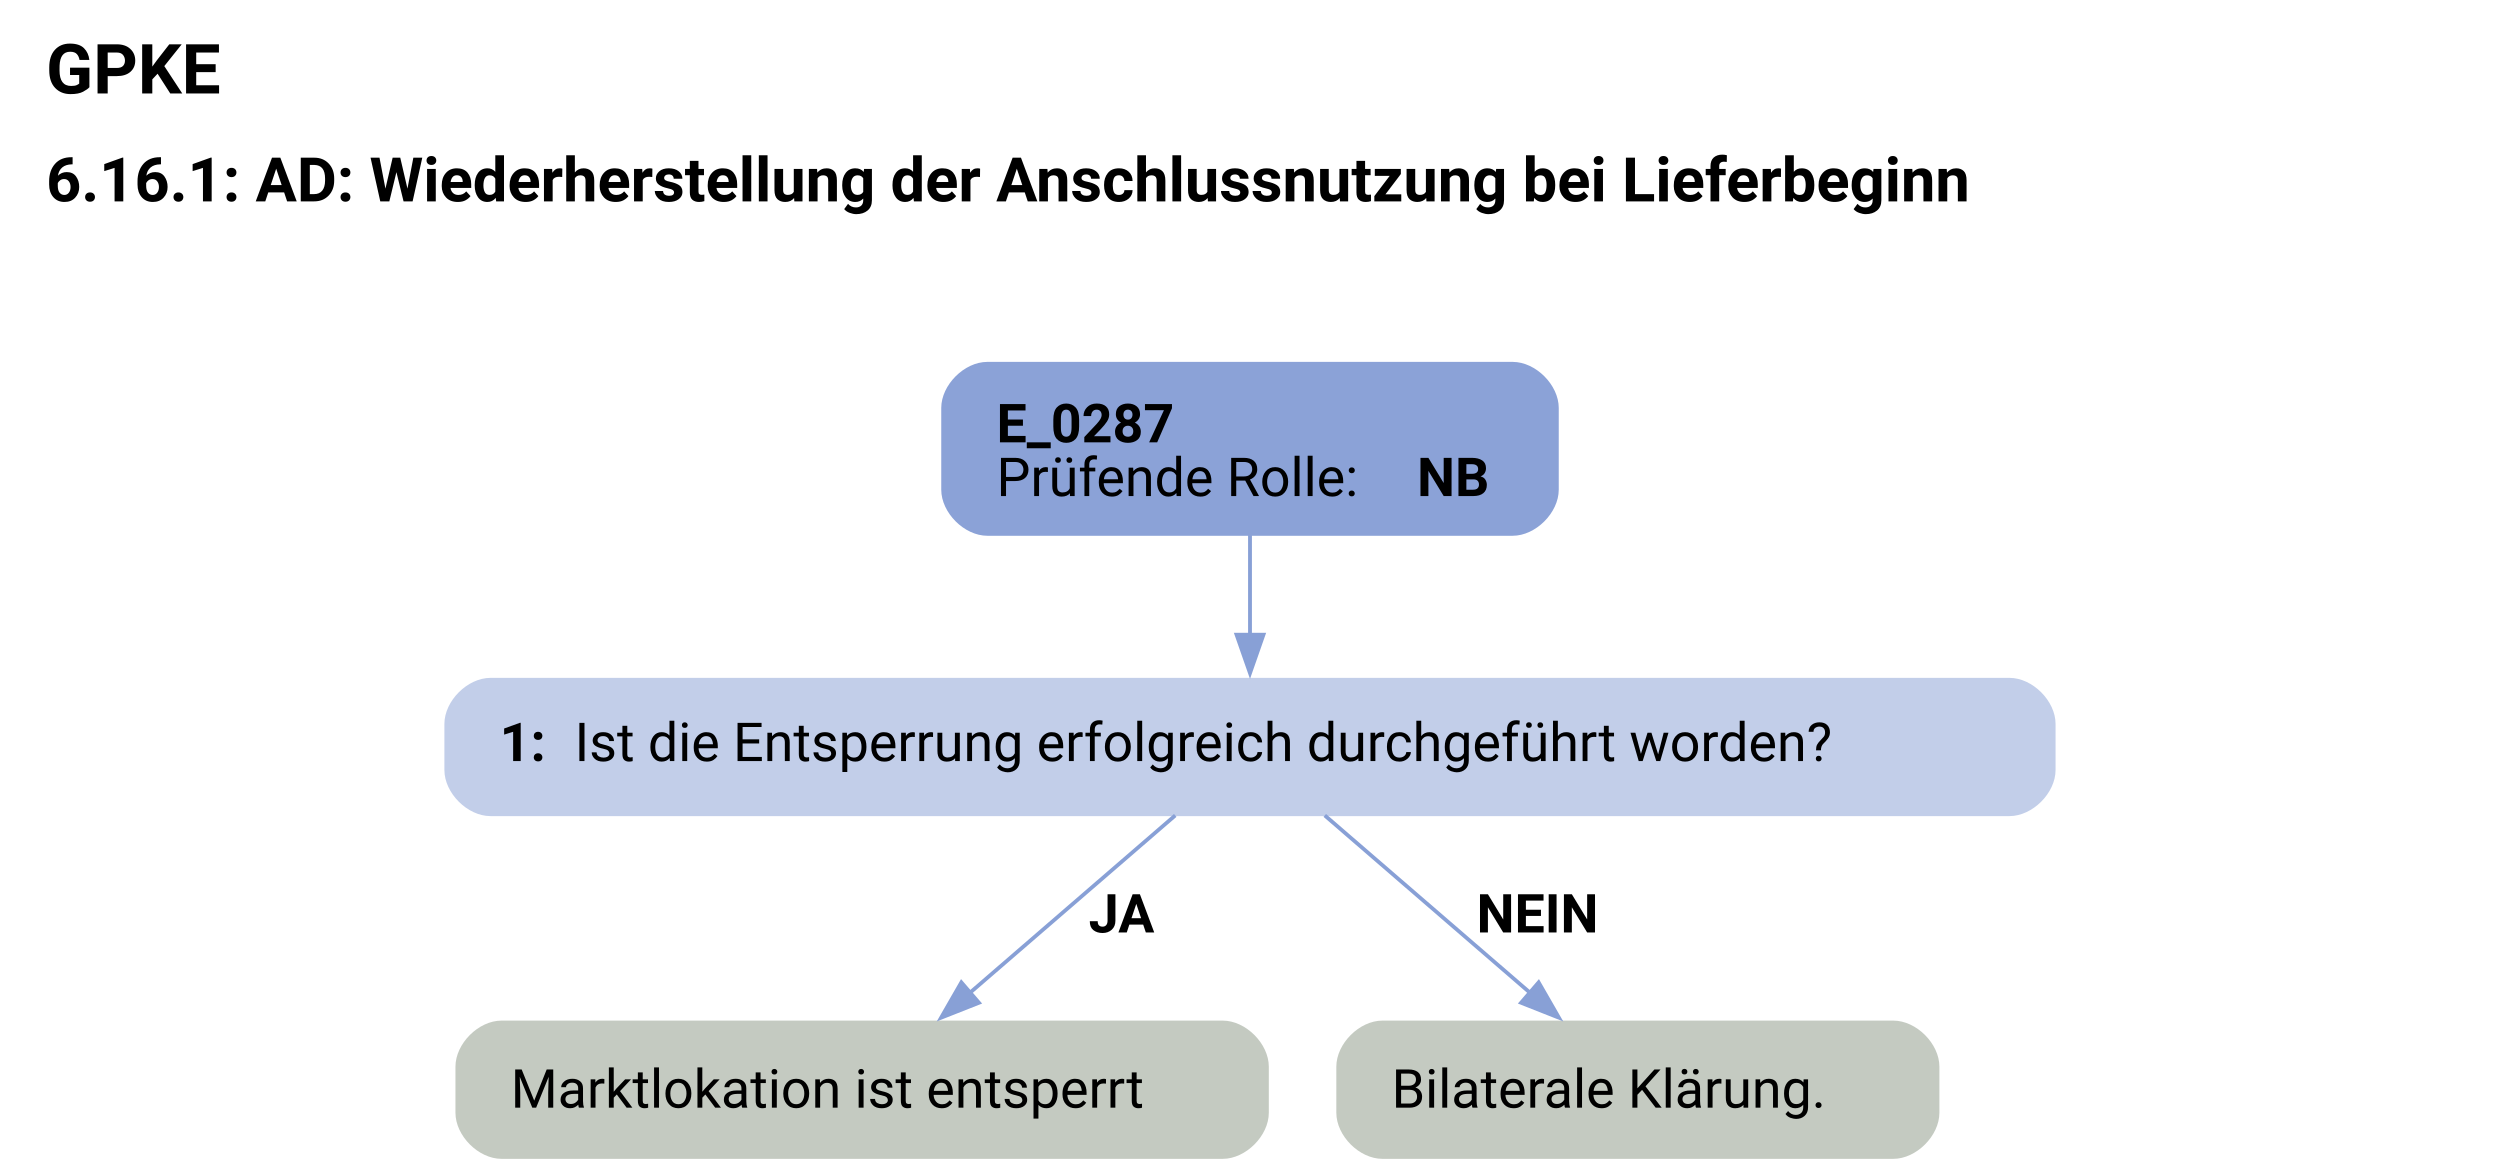
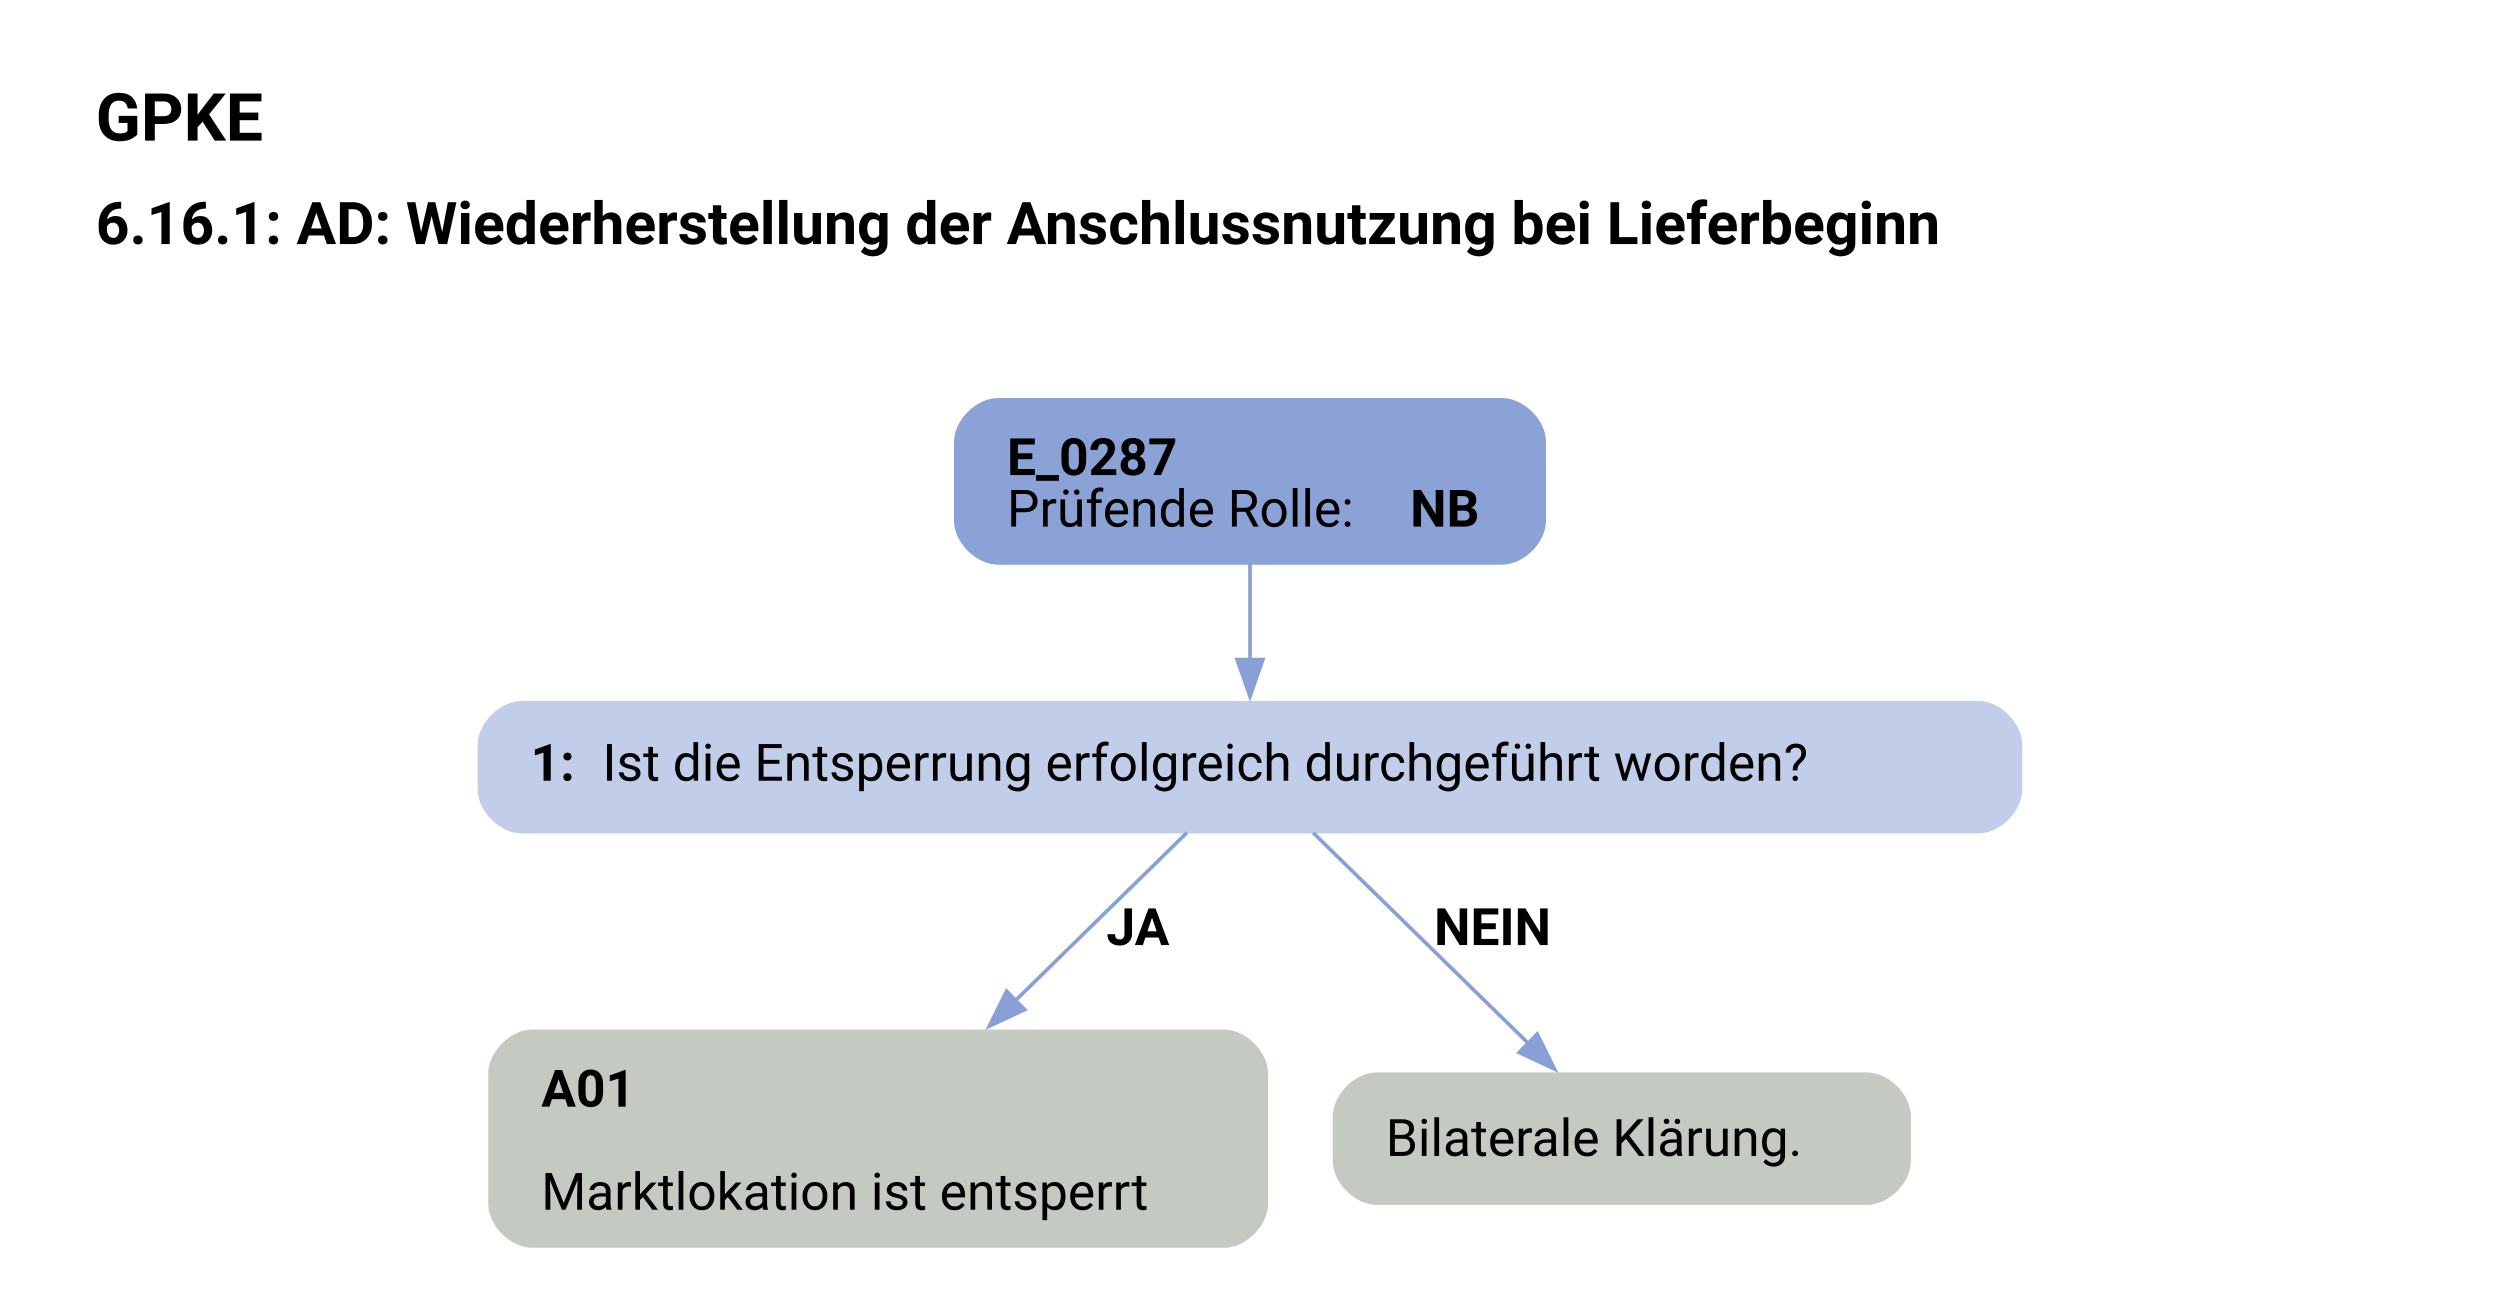
- <svg xmlns="http://www.w3.org/2000/svg" width="651pt" height="306pt" viewBox="0.00 0.00 651.00 305.53">
-   <g id="graph0" class="graph" transform="scale(1 1) rotate(0) translate(4 301.53)">
-     <text text-anchor="start" x="8" y="-277.43" font-family="Roboto, sans-serif" font-weight="bold" font-size="18.00">GPKE</text>
-     <text text-anchor="start" x="8" y="-249.33" font-family="Roboto, sans-serif" font-weight="bold" font-size="16.00">6.16.1: AD: Wiederherstellung der Anschlussnutzung bei Lieferbeginn</text>
+ <svg xmlns="http://www.w3.org/2000/svg" width="679pt" height="357pt" viewBox="0.00 0.00 679.00 356.81">
+   <g id="graph0" class="graph" transform="scale(1 1) rotate(0) translate(18 338.81)">
+     <text text-anchor="start" x="8" y="-300.71" font-family="Roboto, sans-serif" font-weight="bold" font-size="18.00">GPKE</text>
+     <text text-anchor="start" x="8" y="-272.61" font-family="Roboto, sans-serif" font-weight="bold" font-size="16.00">6.16.1: AD: Wiederherstellung der Anschlussnutzung bei Lieferbeginn</text>
    <g id="node1" class="node">
-       <path fill="#8ba2d7" stroke="black" stroke-width="0" d="M389.9,-207.53C389.9,-207.53 253.1,-207.53 253.1,-207.53 247.1,-207.53 241.1,-201.53 241.1,-195.53 241.1,-195.53 241.1,-174.25 241.1,-174.25 241.1,-168.25 247.1,-162.25 253.1,-162.25 253.1,-162.25 389.9,-162.25 389.9,-162.25 395.9,-162.25 401.9,-168.25 401.9,-174.25 401.9,-174.25 401.9,-195.53 401.9,-195.53 401.9,-201.53 395.9,-207.53 389.9,-207.53" />
-       <text text-anchor="start" x="255.5" y="-186.59" font-family="Roboto, sans-serif" font-weight="bold" font-size="14.00">E_0287</text>
-       <text text-anchor="start" x="255.5" y="-172.59" font-family="Roboto, sans-serif" font-size="14.00">Prüfende Rolle: </text>
-       <text text-anchor="start" x="365" y="-172.59" font-family="Roboto, sans-serif" font-weight="bold" font-size="14.00">NB</text>
+       <path fill="#8ba2d7" stroke="black" stroke-width="0" d="M389.9,-230.81C389.9,-230.81 253.1,-230.81 253.1,-230.81 247.1,-230.81 241.1,-224.81 241.1,-218.81 241.1,-218.81 241.1,-197.53 241.1,-197.53 241.1,-191.53 247.1,-185.53 253.1,-185.53 253.1,-185.53 389.9,-185.53 389.9,-185.53 395.9,-185.53 401.9,-191.53 401.9,-197.53 401.9,-197.53 401.9,-218.81 401.9,-218.81 401.9,-224.81 395.9,-230.81 389.9,-230.81" />
+       <text text-anchor="start" x="255.5" y="-209.87" font-family="Roboto, sans-serif" font-weight="bold" font-size="14.00">E_0287</text>
+       <text text-anchor="start" x="255.5" y="-195.87" font-family="Roboto, sans-serif" font-size="14.00">Prüfende Rolle: </text>
+       <text text-anchor="start" x="365" y="-195.87" font-family="Roboto, sans-serif" font-weight="bold" font-size="14.00">NB</text>
    </g>
    <g id="node2" class="node">
-       <path fill="#c2cee9" stroke="black" stroke-width="0" d="M519.27,-125.25C519.27,-125.25 123.73,-125.25 123.73,-125.25 117.73,-125.25 111.72,-119.25 111.72,-113.25 111.72,-113.25 111.72,-101.25 111.72,-101.25 111.72,-95.25 117.72,-89.25 123.72,-89.25 123.72,-89.25 519.27,-89.25 519.27,-89.25 525.27,-89.25 531.27,-95.25 531.27,-101.25 531.27,-101.25 531.27,-113.25 531.27,-113.25 531.27,-119.25 525.27,-125.25 519.27,-125.25" />
-       <text text-anchor="start" x="126.12" y="-103.58" font-family="Roboto, sans-serif" font-weight="bold" font-size="14.00">1: </text>
-       <text text-anchor="start" x="145.62" y="-103.58" font-family="Roboto, sans-serif" font-size="14.00">Ist die Entsperrung erfolgreich durchgeführt worden?</text>
+       <path fill="#c2cee9" stroke="black" stroke-width="0" d="M519.27,-148.53C519.27,-148.53 123.73,-148.53 123.73,-148.53 117.73,-148.53 111.72,-142.53 111.72,-136.53 111.72,-136.53 111.72,-124.53 111.72,-124.53 111.72,-118.53 117.72,-112.53 123.72,-112.53 123.72,-112.53 519.27,-112.53 519.27,-112.53 525.27,-112.53 531.27,-118.53 531.27,-124.53 531.27,-124.53 531.27,-136.53 531.27,-136.53 531.27,-142.53 525.27,-148.53 519.27,-148.53" />
+       <text text-anchor="start" x="126.12" y="-126.86" font-family="Roboto, sans-serif" font-weight="bold" font-size="14.00">1: </text>
+       <text text-anchor="start" x="145.62" y="-126.86" font-family="Roboto, sans-serif" font-size="14.00">Ist die Entsperrung erfolgreich durchgeführt worden?</text>
    </g>
    <g id="edge1" class="edge">
-       <path fill="none" stroke="#88a0d6" d="M321.5,-162.42C321.5,-154.34 321.5,-145.04 321.5,-136.44" />
-       <polygon fill="#88a0d6" stroke="#88a0d6" points="325,-136.48 321.5,-126.48 318,-136.48 325,-136.48" />
+       <path fill="none" stroke="#88a0d6" d="M321.5,-185.7C321.5,-177.62 321.5,-168.32 321.5,-159.72" />
+       <polygon fill="#88a0d6" stroke="#88a0d6" points="325,-159.76 321.5,-149.76 318,-159.76 325,-159.76" />
    </g>
    <g id="node3" class="node">
-       <path fill="#c4cac1" stroke="black" stroke-width="0" d="M314.4,-36C314.4,-36 126.6,-36 126.6,-36 120.6,-36 114.6,-30 114.6,-24 114.6,-24 114.6,-12 114.6,-12 114.6,-6 120.6,0 126.6,0 126.6,0 314.4,0 314.4,0 320.4,0 326.4,-6 326.4,-12 326.4,-12 326.4,-24 326.4,-24 326.4,-30 320.4,-36 314.4,-36" />
-       <text text-anchor="start" x="129" y="-13.32" font-family="Roboto, sans-serif" font-size="14.00">Marktlokation ist entsperrt</text>
+       <path fill="#c4cac1" stroke="black" stroke-width="0" d="M314.4,-59.28C314.4,-59.28 126.6,-59.28 126.6,-59.28 120.6,-59.28 114.6,-53.28 114.6,-47.28 114.6,-47.28 114.6,-12 114.6,-12 114.6,-6 120.6,0 126.6,0 126.6,0 314.4,0 314.4,0 320.4,0 326.4,-6 326.4,-12 326.4,-12 326.4,-47.28 326.4,-47.28 326.4,-53.28 320.4,-59.28 314.4,-59.28" />
+       <text text-anchor="start" x="129" y="-38.34" font-family="Roboto, sans-serif" font-weight="bold" font-size="14.00">A01</text>
+       <text text-anchor="start" x="129" y="-10.34" font-family="Roboto, sans-serif" font-size="14.00">Marktlokation ist entsperrt</text>
    </g>
    <g id="edge2" class="edge">
-       <path fill="none" stroke="#88a0d6" d="M302.03,-89.43C286.8,-76.27 265.42,-57.8 248.38,-43.08" />
-       <polygon fill="#88a0d6" stroke="#88a0d6" points="250.91,-40.65 241.06,-36.76 246.34,-45.95 250.91,-40.65" />
-       <text text-anchor="start" x="279.5" y="-58.95" font-family="Roboto, sans-serif" font-weight="bold" font-size="14.00">JA</text>
+       <path fill="none" stroke="#88a0d6" d="M304.37,-112.75C291.62,-100.27 273.73,-82.76 257.76,-67.12" />
+       <polygon fill="#88a0d6" stroke="#88a0d6" points="260.29,-64.7 250.69,-60.2 255.39,-69.7 260.29,-64.7" />
+       <text text-anchor="start" x="282.5" y="-82.23" font-family="Roboto, sans-serif" font-weight="bold" font-size="14.00">JA</text>
    </g>
    <g id="node4" class="node">
-       <path fill="#c4cac1" stroke="black" stroke-width="0" d="M489.02,-36C489.02,-36 355.98,-36 355.98,-36 349.98,-36 343.98,-30 343.98,-24 343.98,-24 343.98,-12 343.98,-12 343.98,-6 349.98,0 355.98,0 355.98,0 489.02,0 489.02,0 495.02,0 501.02,-6 501.02,-12 501.02,-12 501.02,-24 501.02,-24 501.02,-30 495.02,-36 489.02,-36" />
-       <text text-anchor="start" x="358.38" y="-13.32" font-family="Roboto, sans-serif" font-size="14.00">Bilaterale Klärung.</text>
+       <path fill="#c4cac1" stroke="black" stroke-width="0" d="M489.02,-47.64C489.02,-47.64 355.98,-47.64 355.98,-47.64 349.98,-47.64 343.98,-41.64 343.98,-35.64 343.98,-35.64 343.98,-23.64 343.98,-23.64 343.98,-17.64 349.98,-11.64 355.98,-11.64 355.98,-11.64 489.02,-11.64 489.02,-11.64 495.02,-11.64 501.02,-17.64 501.02,-23.64 501.02,-23.64 501.02,-35.64 501.02,-35.64 501.02,-41.64 495.02,-47.64 489.02,-47.64" />
+       <text text-anchor="start" x="358.38" y="-24.96" font-family="Roboto, sans-serif" font-size="14.00">Bilaterale Klärung.</text>
    </g>
    <g id="edge3" class="edge">
-       <path fill="none" stroke="#88a0d6" d="M340.97,-89.43C356.2,-76.27 377.58,-57.8 394.62,-43.08" />
-       <polygon fill="#88a0d6" stroke="#88a0d6" points="396.66,-45.95 401.94,-36.76 392.09,-40.65 396.66,-45.95" />
-       <text text-anchor="start" x="380.5" y="-58.95" font-family="Roboto, sans-serif" font-weight="bold" font-size="14.00">NEIN</text>
+       <path fill="none" stroke="#88a0d6" d="M338.63,-112.75C354.74,-96.99 379.04,-73.19 397.35,-55.27" />
+       <polygon fill="#88a0d6" stroke="#88a0d6" points="399.5,-58.05 404.2,-48.56 394.61,-53.05 399.5,-58.05" />
+       <text text-anchor="start" x="371.5" y="-82.23" font-family="Roboto, sans-serif" font-weight="bold" font-size="14.00">NEIN</text>
    </g>
  </g>
</svg>
